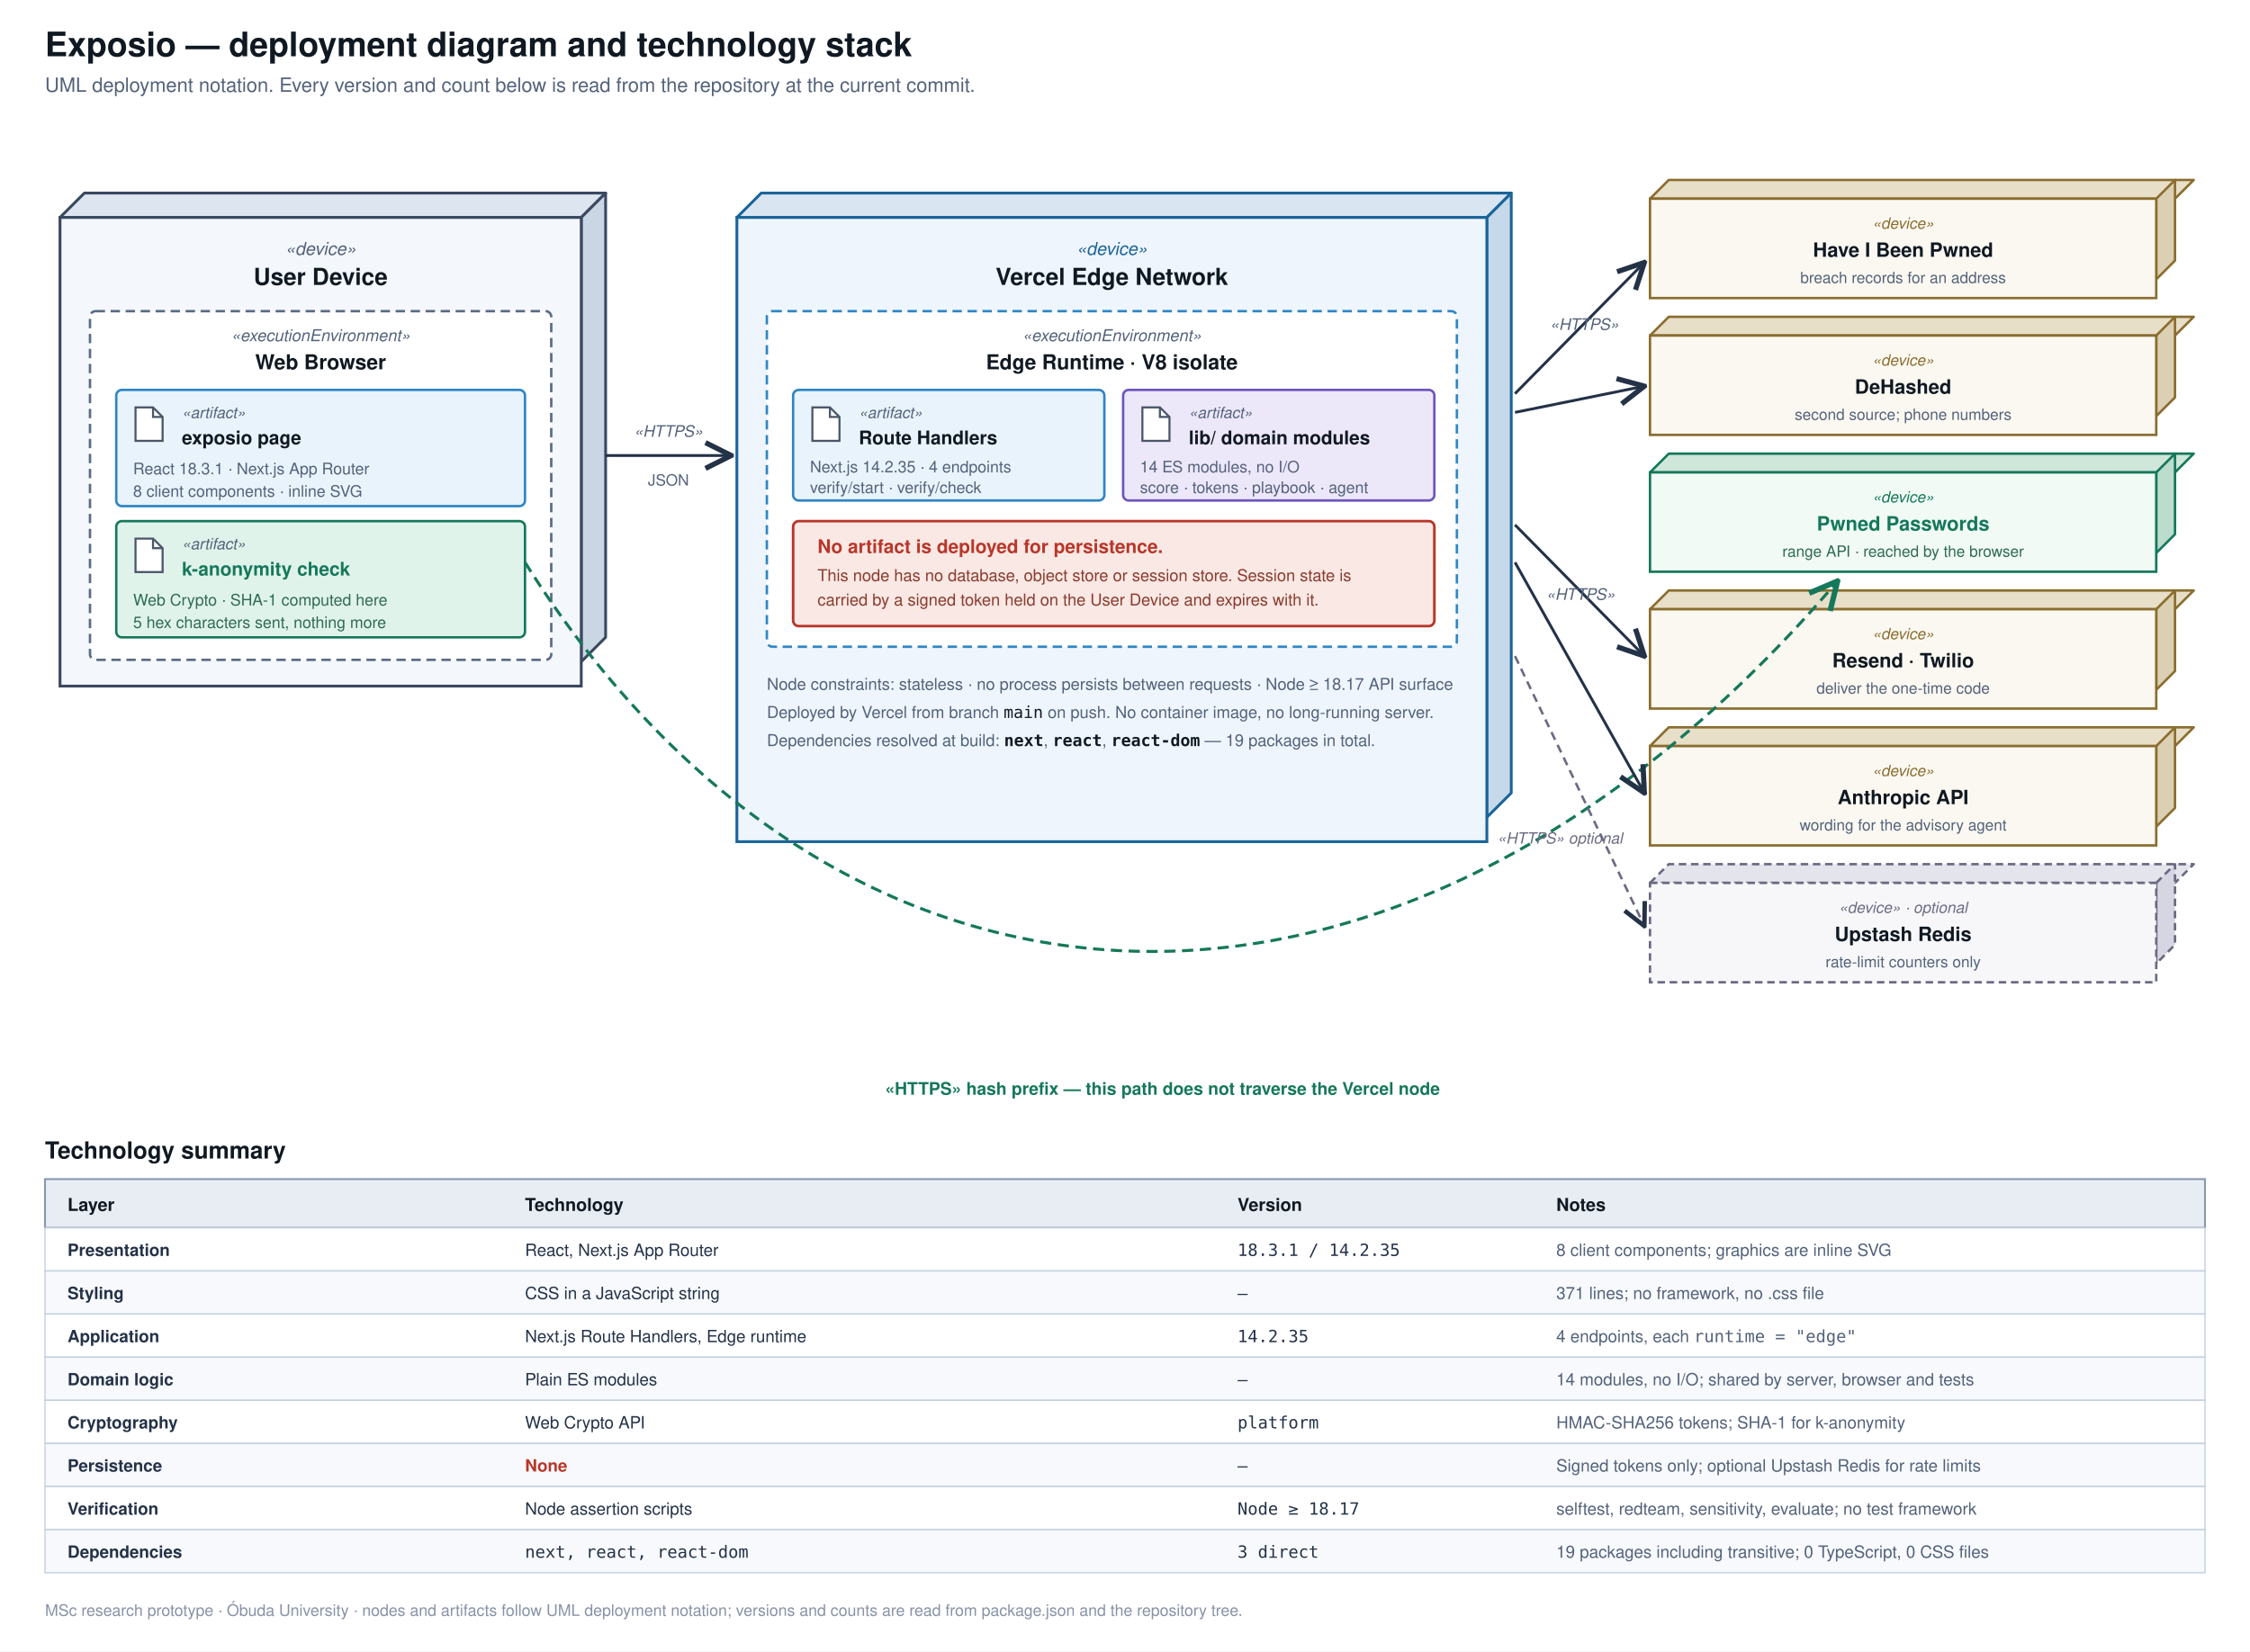
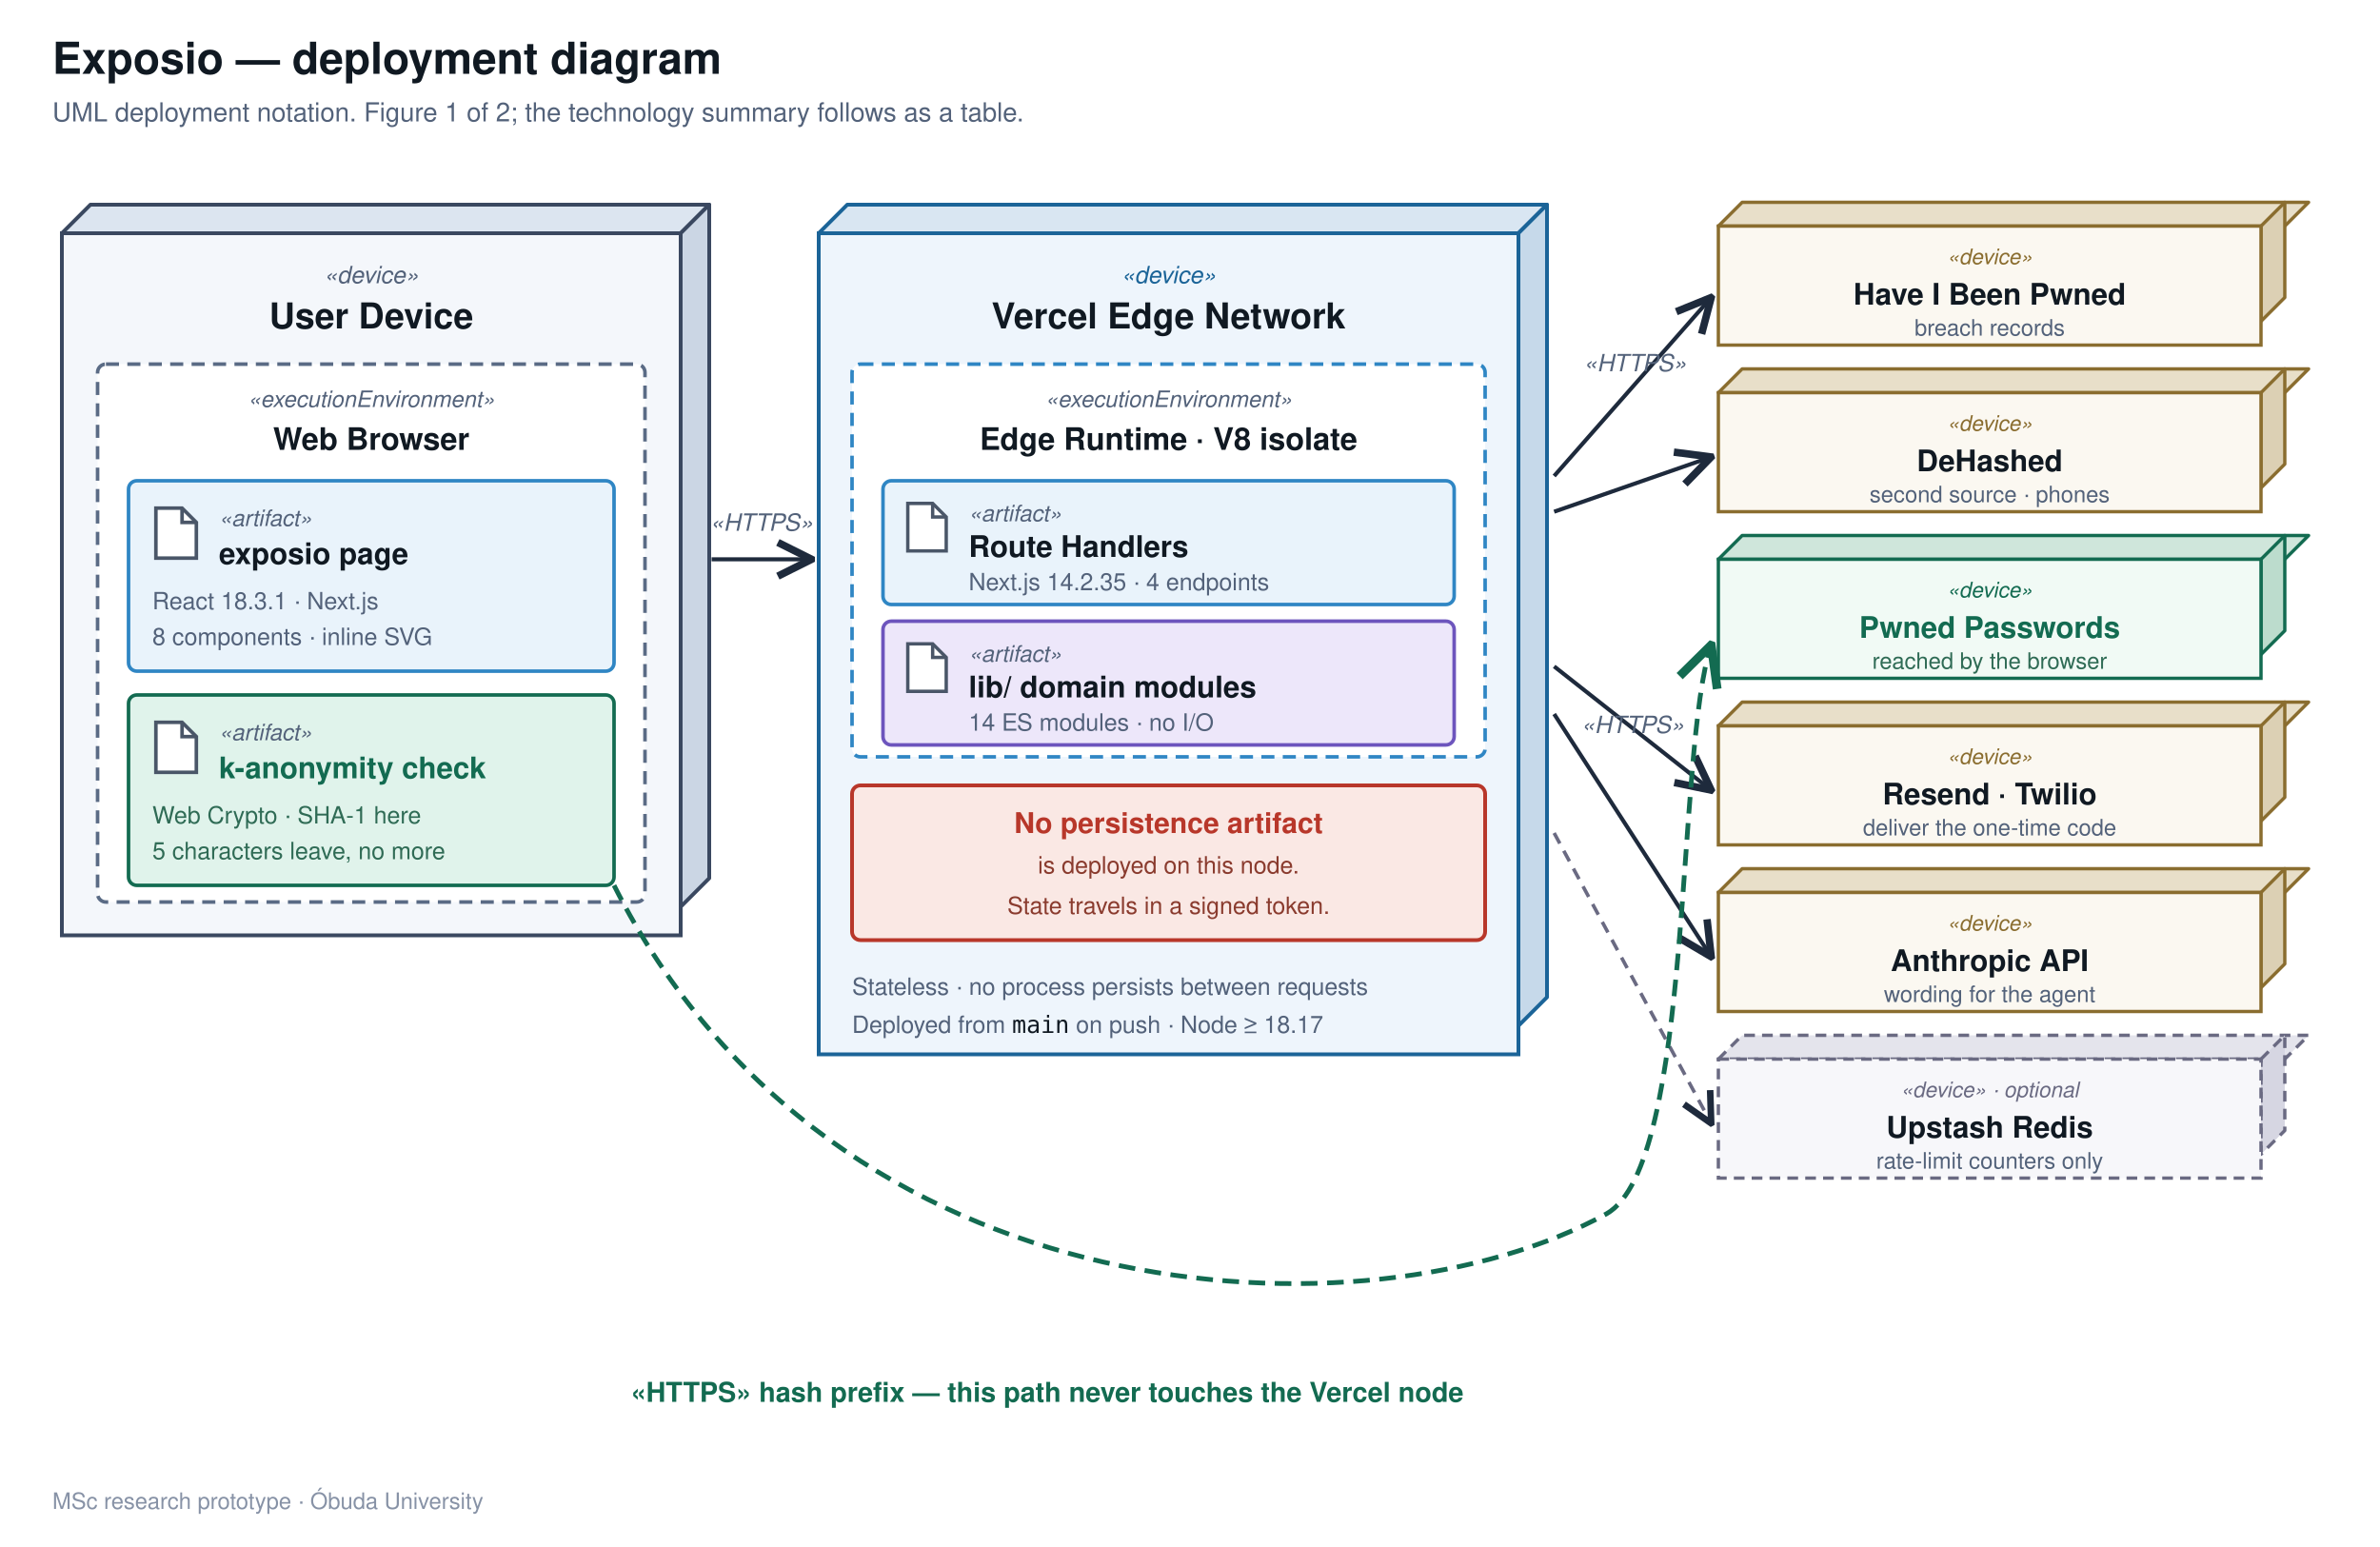
- <svg xmlns="http://www.w3.org/2000/svg" width="2400" height="1762" viewBox="0 0 2400 1762" font-family="Segoe UI, Helvetica, Arial, sans-serif">
+ <svg xmlns="http://www.w3.org/2000/svg" width="2000" height="1300" viewBox="0 0 2000 1300" font-family="Segoe UI, Helvetica, Arial, sans-serif">
  <defs>
-     <marker id="ar" viewBox="0 0 12 12" refX="11" refY="6" markerWidth="11" markerHeight="11" orient="auto">
-       <path d="M1 1 L11 6 L1 11" fill="none" stroke="#243247" stroke-width="2" />
+     <marker id="ar" viewBox="0 0 12 12" refX="11" refY="6" markerWidth="10" markerHeight="10" orient="auto">
+       <path d="M1 1 L11 6 L1 11" fill="none" stroke="#1E2A3C" stroke-width="2.2" />
    </marker>
-     <marker id="arg" viewBox="0 0 12 12" refX="11" refY="6" markerWidth="11" markerHeight="11" orient="auto">
-       <path d="M1 1 L11 6 L1 11" fill="none" stroke="#15785A" stroke-width="2" />
+     <marker id="arg" viewBox="0 0 12 12" refX="11" refY="6" markerWidth="10" markerHeight="10" orient="auto">
+       <path d="M1 1 L11 6 L1 11" fill="none" stroke="#136B51" stroke-width="2.2" />
    </marker>
    <symbol id="art" viewBox="0 0 40 48">
-       <path d="M3 3 h22 l12 12 v30 h-34 z" fill="#FFFFFF" stroke="#4A5668" stroke-width="2.6" />
-       <path d="M25 3 v12 h12" fill="none" stroke="#4A5668" stroke-width="2.6" />
+       <path d="M3 3 h22 l12 12 v30 h-34 z" fill="#FFFFFF" stroke="#4A5668" stroke-width="3" />
+       <path d="M25 3 v12 h12" fill="none" stroke="#4A5668" stroke-width="3" />
    </symbol>
  </defs>
-   <rect width="2400" height="1762" fill="#FFFFFF" />
-   <text x="48" y="60" font-size="36" font-weight="700" fill="#101922">Exposio — deployment diagram and technology stack</text>
-   <text x="48" y="98" font-size="21" fill="#53627A">UML deployment notation. Every version and count below is read from the repository at the current commit.</text>
-   <path d="M64 232 l26 -26 h556 l-26 26 z" fill="#DCE5F0" stroke="#3A4860" stroke-width="3" stroke-linejoin="round" />
-   <path d="M620 232 l26 -26 v474 l-26 26 z" fill="#CBD6E4" stroke="#3A4860" stroke-width="3" stroke-linejoin="round" />
-   <rect x="64" y="232" width="556" height="500" fill="#F4F7FB" stroke="#3A4860" stroke-width="3" />
-   <text x="342" y="272" font-size="19" font-style="italic" fill="#53627A" text-anchor="middle">«device»</text>
-   <text x="342" y="304" font-size="25" font-weight="700" fill="#101922" text-anchor="middle">User Device</text>
-   <rect x="96" y="332" width="492" height="372" rx="6" fill="#FFFFFF" stroke="#5A6B85" stroke-width="2.6" stroke-dasharray="10 6" />
-   <text x="342" y="364" font-size="17.5" font-style="italic" fill="#53627A" text-anchor="middle">«executionEnvironment»</text>
-   <text x="342" y="394" font-size="22" font-weight="700" fill="#101922" text-anchor="middle">Web Browser</text>
-   <rect x="124" y="416" width="436" height="124" rx="6" fill="#E9F3FB" stroke="#2F86C4" stroke-width="2.6" />
-   <use href="#art" x="142" y="432" width="34" height="41" />
-   <text x="194" y="446" font-size="16.5" font-style="italic" fill="#53627A">«artifact»</text>
-   <text x="194" y="474" font-size="20" font-weight="700" fill="#101922">exposio page</text>
-   <text x="142" y="506" font-size="17" fill="#53627A">React 18.3.1 · Next.js App Router</text>
-   <text x="142" y="530" font-size="17" fill="#53627A">8 client components · inline SVG</text>
-   <rect x="124" y="556" width="436" height="124" rx="6" fill="#E0F3EB" stroke="#15785A" stroke-width="2.6" />
-   <use href="#art" x="142" y="572" width="34" height="41" />
-   <text x="194" y="586" font-size="16.5" font-style="italic" fill="#53627A">«artifact»</text>
-   <text x="194" y="614" font-size="20" font-weight="700" fill="#15785A">k-anonymity check</text>
-   <text x="142" y="646" font-size="17" fill="#2F6B55">Web Crypto · SHA-1 computed here</text>
-   <text x="142" y="670" font-size="17" fill="#2F6B55">5 hex characters sent, nothing more</text>
-   <path d="M786 232 l26 -26 h800 l-26 26 z" fill="#D9E6F2" stroke="#1B6498" stroke-width="3" stroke-linejoin="round" />
-   <path d="M1586 232 l26 -26 v640 l-26 26 z" fill="#C6D9EA" stroke="#1B6498" stroke-width="3" stroke-linejoin="round" />
-   <rect x="786" y="232" width="800" height="666" fill="#EEF5FC" stroke="#1B6498" stroke-width="3" />
-   <text x="1186" y="272" font-size="19" font-style="italic" fill="#1B6498" text-anchor="middle">«device»</text>
-   <text x="1186" y="304" font-size="25" font-weight="700" fill="#101922" text-anchor="middle">Vercel Edge Network</text>
-   <rect x="818" y="332" width="736" height="358" rx="6" fill="#FFFFFF" stroke="#2F86C4" stroke-width="2.6" stroke-dasharray="10 6" />
-   <text x="1186" y="364" font-size="17.5" font-style="italic" fill="#53627A" text-anchor="middle">«executionEnvironment»</text>
-   <text x="1186" y="394" font-size="22" font-weight="700" fill="#101922" text-anchor="middle">Edge Runtime · V8 isolate</text>
-   <rect x="846" y="416" width="332" height="118" rx="6" fill="#E9F3FB" stroke="#2F86C4" stroke-width="2.6" />
-   <use href="#art" x="864" y="432" width="34" height="41" />
-   <text x="916" y="446" font-size="16.5" font-style="italic" fill="#53627A">«artifact»</text>
-   <text x="916" y="474" font-size="20" font-weight="700" fill="#101922">Route Handlers</text>
-   <text x="864" y="504" font-size="17" fill="#53627A">Next.js 14.2.35 · 4 endpoints</text>
-   <text x="864" y="526" font-size="17" fill="#53627A">verify/start · verify/check</text>
-   <rect x="1198" y="416" width="332" height="118" rx="6" fill="#EDE7FA" stroke="#6D55BD" stroke-width="2.6" />
-   <use href="#art" x="1216" y="432" width="34" height="41" />
-   <text x="1268" y="446" font-size="16.5" font-style="italic" fill="#53627A">«artifact»</text>
-   <text x="1268" y="474" font-size="20" font-weight="700" fill="#101922">lib/ domain modules</text>
-   <text x="1216" y="504" font-size="17" fill="#53627A">14 ES modules, no I/O</text>
-   <text x="1216" y="526" font-size="17" fill="#53627A">score · tokens · playbook · agent</text>
-   <rect x="846" y="556" width="684" height="112" rx="6" fill="#FAE8E4" stroke="#B8372A" stroke-width="2.8" />
-   <text x="872" y="590" font-size="20" font-weight="700" fill="#B8372A">No artifact is deployed for persistence.</text>
-   <text x="872" y="620" font-size="17.5" fill="#8A3B2E">This node has no database, object store or session store. Session state is</text>
-   <text x="872" y="646" font-size="17.5" fill="#8A3B2E">carried by a signed token held on the User Device and expires with it.</text>
-   <text x="818" y="736" font-size="17.5" fill="#53627A">Node constraints:  stateless · no process persists between requests · Node ≥ 18.17 API surface</text>
-   <text x="818" y="766" font-size="17.5" fill="#53627A">Deployed by Vercel from branch <tspan font-family="Consolas, monospace" fill="#101922">main</tspan> on push. No container image, no long-running server.</text>
-   <text x="818" y="796" font-size="17.5" fill="#53627A">Dependencies resolved at build: <tspan font-family="Consolas, monospace" font-weight="700" fill="#101922">next</tspan>, <tspan font-family="Consolas, monospace" font-weight="700" fill="#101922">react</tspan>, <tspan font-family="Consolas, monospace" font-weight="700" fill="#101922">react-dom</tspan> — 19 packages in total.</text>
+   <rect width="2000" height="1300" fill="#FFFFFF" />
+   <text x="44" y="62" font-size="37" font-weight="700" fill="#101922">Exposio — deployment diagram</text>
+   <text x="44" y="102" font-size="22" fill="#53627A">UML deployment notation. Figure 1 of 2; the technology summary follows as a table.</text>
+   <path d="M52 196 l24 -24 h520 l-24 24 z" fill="#DCE5F0" stroke="#3A4860" stroke-width="3.2" stroke-linejoin="round" />
+   <path d="M572 196 l24 -24 v566 l-24 24 z" fill="#CBD6E4" stroke="#3A4860" stroke-width="3.2" stroke-linejoin="round" />
+   <rect x="52" y="196" width="520" height="590" fill="#F4F7FB" stroke="#3A4860" stroke-width="3.2" />
+   <text x="312" y="238" font-size="20" font-style="italic" fill="#53627A" text-anchor="middle">«device»</text>
+   <text x="312" y="276" font-size="30" font-weight="700" fill="#101922" text-anchor="middle">User Device</text>
+   <rect x="82" y="306" width="460" height="452" rx="7" fill="#FFFFFF" stroke="#5A6B85" stroke-width="3" stroke-dasharray="11 7" />
+   <text x="312" y="342" font-size="19" font-style="italic" fill="#53627A" text-anchor="middle">«executionEnvironment»</text>
+   <text x="312" y="378" font-size="26" font-weight="700" fill="#101922" text-anchor="middle">Web Browser</text>
+   <rect x="108" y="404" width="408" height="160" rx="7" fill="#E9F3FB" stroke="#2F86C4" stroke-width="3" />
+   <use href="#art" x="128" y="424" width="40" height="48" />
+   <text x="184" y="442" font-size="19" font-style="italic" fill="#53627A">«artifact»</text>
+   <text x="184" y="474" font-size="25" font-weight="700" fill="#101922">exposio page</text>
+   <text x="128" y="512" font-size="20" fill="#53627A">React 18.3.1 · Next.js</text>
+   <text x="128" y="542" font-size="20" fill="#53627A">8 components · inline SVG</text>
+   <rect x="108" y="584" width="408" height="160" rx="7" fill="#E0F3EB" stroke="#136B51" stroke-width="3" />
+   <use href="#art" x="128" y="604" width="40" height="48" />
+   <text x="184" y="622" font-size="19" font-style="italic" fill="#53627A">«artifact»</text>
+   <text x="184" y="654" font-size="25" font-weight="700" fill="#136B51">k-anonymity check</text>
+   <text x="128" y="692" font-size="20" fill="#2F6B55">Web Crypto · SHA-1 here</text>
+   <text x="128" y="722" font-size="20" fill="#2F6B55">5 characters leave, no more</text>
+   <path d="M688 196 l24 -24 h588 l-24 24 z" fill="#D9E6F2" stroke="#1B6498" stroke-width="3.2" stroke-linejoin="round" />
+   <path d="M1276 196 l24 -24 v666 l-24 24 z" fill="#C6D9EA" stroke="#1B6498" stroke-width="3.2" stroke-linejoin="round" />
+   <rect x="688" y="196" width="588" height="690" fill="#EEF5FC" stroke="#1B6498" stroke-width="3.2" />
+   <text x="982" y="238" font-size="20" font-style="italic" fill="#1B6498" text-anchor="middle">«device»</text>
+   <text x="982" y="276" font-size="30" font-weight="700" fill="#101922" text-anchor="middle">Vercel Edge Network</text>
+   <rect x="716" y="306" width="532" height="330" rx="7" fill="#FFFFFF" stroke="#2F86C4" stroke-width="3" stroke-dasharray="11 7" />
+   <text x="982" y="342" font-size="19" font-style="italic" fill="#53627A" text-anchor="middle">«executionEnvironment»</text>
+   <text x="982" y="378" font-size="26" font-weight="700" fill="#101922" text-anchor="middle">Edge Runtime · V8 isolate</text>
+   <rect x="742" y="404" width="480" height="104" rx="7" fill="#E9F3FB" stroke="#2F86C4" stroke-width="3" />
+   <use href="#art" x="760" y="420" width="38" height="46" />
+   <text x="814" y="438" font-size="19" font-style="italic" fill="#53627A">«artifact»</text>
+   <text x="814" y="468" font-size="25" font-weight="700" fill="#101922">Route Handlers</text>
+   <text x="814" y="496" font-size="20" fill="#53627A">Next.js 14.2.35 · 4 endpoints</text>
+   <rect x="742" y="522" width="480" height="104" rx="7" fill="#EDE7FA" stroke="#6D55BD" stroke-width="3" />
+   <use href="#art" x="760" y="538" width="38" height="46" />
+   <text x="814" y="556" font-size="19" font-style="italic" fill="#53627A">«artifact»</text>
+   <text x="814" y="586" font-size="25" font-weight="700" fill="#101922">lib/ domain modules</text>
+   <text x="814" y="614" font-size="20" fill="#53627A">14 ES modules · no I/O</text>
+   <rect x="716" y="660" width="532" height="130" rx="7" fill="#FAE8E4" stroke="#B8372A" stroke-width="3.2" />
+   <text x="982" y="700" font-size="24" font-weight="700" fill="#B8372A" text-anchor="middle">No persistence artifact</text>
+   <text x="982" y="734" font-size="20" fill="#8A3B2E" text-anchor="middle">is deployed on this node.</text>
+   <text x="982" y="768" font-size="20" fill="#8A3B2E" text-anchor="middle">State travels in a signed token.</text>
+   <text x="716" y="836" font-size="20" fill="#53627A">Stateless · no process persists between requests</text>
+   <text x="716" y="868" font-size="20" fill="#53627A">Deployed from <tspan font-family="Consolas, monospace" fill="#101922">main</tspan> on push · Node ≥ 18.17</text>
  <g>
-     <path d="M1760 212 l20 -20 h560 l-20 20 z" fill="#E8DFC9" stroke="#8A6D2F" stroke-width="2.6" stroke-linejoin="round" />
-     <path d="M2300 212 l20 -20 v86 l-20 20 z" fill="#DCD0B4" stroke="#8A6D2F" stroke-width="2.6" stroke-linejoin="round" />
-     <rect x="1760" y="212" width="540" height="106" fill="#FBF8F1" stroke="#8A6D2F" stroke-width="2.6" />
-     <text x="2030" y="244" font-size="16.5" font-style="italic" fill="#8A6D2F" text-anchor="middle">«device»</text>
-     <text x="2030" y="274" font-size="21" font-weight="700" fill="#101922" text-anchor="middle">Have I Been Pwned</text>
-     <text x="2030" y="302" font-size="16.5" fill="#53627A" text-anchor="middle">breach records for an address</text>
+     <path d="M1444 190 l20 -20 h476 l-20 20 z" fill="#E8DFC9" stroke="#8A6D2F" stroke-width="2.8" stroke-linejoin="round" />
+     <path d="M1900 190 l20 -20 v80 l-20 20 z" fill="#DCD0B4" stroke="#8A6D2F" stroke-width="2.8" stroke-linejoin="round" />
+     <rect x="1444" y="190" width="456" height="100" fill="#FBF8F1" stroke="#8A6D2F" stroke-width="2.8" />
+     <text x="1672" y="222" font-size="18" font-style="italic" fill="#8A6D2F" text-anchor="middle">«device»</text>
+     <text x="1672" y="256" font-size="25" font-weight="700" fill="#101922" text-anchor="middle">Have I Been Pwned</text>
+     <text x="1672" y="282" font-size="19" fill="#53627A" text-anchor="middle">breach records</text>
  </g>
  <g>
-     <path d="M1760 358 l20 -20 h560 l-20 20 z" fill="#E8DFC9" stroke="#8A6D2F" stroke-width="2.6" stroke-linejoin="round" />
-     <path d="M2300 358 l20 -20 v86 l-20 20 z" fill="#DCD0B4" stroke="#8A6D2F" stroke-width="2.6" stroke-linejoin="round" />
-     <rect x="1760" y="358" width="540" height="106" fill="#FBF8F1" stroke="#8A6D2F" stroke-width="2.6" />
-     <text x="2030" y="390" font-size="16.5" font-style="italic" fill="#8A6D2F" text-anchor="middle">«device»</text>
-     <text x="2030" y="420" font-size="21" font-weight="700" fill="#101922" text-anchor="middle">DeHashed</text>
-     <text x="2030" y="448" font-size="16.5" fill="#53627A" text-anchor="middle">second source; phone numbers</text>
+     <path d="M1444 330 l20 -20 h476 l-20 20 z" fill="#E8DFC9" stroke="#8A6D2F" stroke-width="2.8" stroke-linejoin="round" />
+     <path d="M1900 330 l20 -20 v80 l-20 20 z" fill="#DCD0B4" stroke="#8A6D2F" stroke-width="2.8" stroke-linejoin="round" />
+     <rect x="1444" y="330" width="456" height="100" fill="#FBF8F1" stroke="#8A6D2F" stroke-width="2.8" />
+     <text x="1672" y="362" font-size="18" font-style="italic" fill="#8A6D2F" text-anchor="middle">«device»</text>
+     <text x="1672" y="396" font-size="25" font-weight="700" fill="#101922" text-anchor="middle">DeHashed</text>
+     <text x="1672" y="422" font-size="19" fill="#53627A" text-anchor="middle">second source · phones</text>
  </g>
  <g>
-     <path d="M1760 504 l20 -20 h560 l-20 20 z" fill="#CFE6DB" stroke="#15785A" stroke-width="2.6" stroke-linejoin="round" />
-     <path d="M2300 504 l20 -20 v86 l-20 20 z" fill="#BCDCCD" stroke="#15785A" stroke-width="2.6" stroke-linejoin="round" />
-     <rect x="1760" y="504" width="540" height="106" fill="#F1FAF5" stroke="#15785A" stroke-width="2.6" />
-     <text x="2030" y="536" font-size="16.5" font-style="italic" fill="#15785A" text-anchor="middle">«device»</text>
-     <text x="2030" y="566" font-size="21" font-weight="700" fill="#15785A" text-anchor="middle">Pwned Passwords</text>
-     <text x="2030" y="594" font-size="16.5" fill="#2F6B55" text-anchor="middle">range API · reached by the browser</text>
+     <path d="M1444 470 l20 -20 h476 l-20 20 z" fill="#CFE6DB" stroke="#136B51" stroke-width="2.8" stroke-linejoin="round" />
+     <path d="M1900 470 l20 -20 v80 l-20 20 z" fill="#BCDCCD" stroke="#136B51" stroke-width="2.8" stroke-linejoin="round" />
+     <rect x="1444" y="470" width="456" height="100" fill="#F1FAF5" stroke="#136B51" stroke-width="2.8" />
+     <text x="1672" y="502" font-size="18" font-style="italic" fill="#136B51" text-anchor="middle">«device»</text>
+     <text x="1672" y="536" font-size="25" font-weight="700" fill="#136B51" text-anchor="middle">Pwned Passwords</text>
+     <text x="1672" y="562" font-size="19" fill="#2F6B55" text-anchor="middle">reached by the browser</text>
  </g>
  <g>
-     <path d="M1760 650 l20 -20 h560 l-20 20 z" fill="#E8DFC9" stroke="#8A6D2F" stroke-width="2.6" stroke-linejoin="round" />
-     <path d="M2300 650 l20 -20 v86 l-20 20 z" fill="#DCD0B4" stroke="#8A6D2F" stroke-width="2.6" stroke-linejoin="round" />
-     <rect x="1760" y="650" width="540" height="106" fill="#FBF8F1" stroke="#8A6D2F" stroke-width="2.6" />
-     <text x="2030" y="682" font-size="16.5" font-style="italic" fill="#8A6D2F" text-anchor="middle">«device»</text>
-     <text x="2030" y="712" font-size="21" font-weight="700" fill="#101922" text-anchor="middle">Resend · Twilio</text>
-     <text x="2030" y="740" font-size="16.5" fill="#53627A" text-anchor="middle">deliver the one-time code</text>
+     <path d="M1444 610 l20 -20 h476 l-20 20 z" fill="#E8DFC9" stroke="#8A6D2F" stroke-width="2.8" stroke-linejoin="round" />
+     <path d="M1900 610 l20 -20 v80 l-20 20 z" fill="#DCD0B4" stroke="#8A6D2F" stroke-width="2.8" stroke-linejoin="round" />
+     <rect x="1444" y="610" width="456" height="100" fill="#FBF8F1" stroke="#8A6D2F" stroke-width="2.8" />
+     <text x="1672" y="642" font-size="18" font-style="italic" fill="#8A6D2F" text-anchor="middle">«device»</text>
+     <text x="1672" y="676" font-size="25" font-weight="700" fill="#101922" text-anchor="middle">Resend · Twilio</text>
+     <text x="1672" y="702" font-size="19" fill="#53627A" text-anchor="middle">deliver the one-time code</text>
  </g>
  <g>
-     <path d="M1760 796 l20 -20 h560 l-20 20 z" fill="#E8DFC9" stroke="#8A6D2F" stroke-width="2.6" stroke-linejoin="round" />
-     <path d="M2300 796 l20 -20 v86 l-20 20 z" fill="#DCD0B4" stroke="#8A6D2F" stroke-width="2.6" stroke-linejoin="round" />
-     <rect x="1760" y="796" width="540" height="106" fill="#FBF8F1" stroke="#8A6D2F" stroke-width="2.6" />
-     <text x="2030" y="828" font-size="16.5" font-style="italic" fill="#8A6D2F" text-anchor="middle">«device»</text>
-     <text x="2030" y="858" font-size="21" font-weight="700" fill="#101922" text-anchor="middle">Anthropic API</text>
-     <text x="2030" y="886" font-size="16.5" fill="#53627A" text-anchor="middle">wording for the advisory agent</text>
+     <path d="M1444 750 l20 -20 h476 l-20 20 z" fill="#E8DFC9" stroke="#8A6D2F" stroke-width="2.8" stroke-linejoin="round" />
+     <path d="M1900 750 l20 -20 v80 l-20 20 z" fill="#DCD0B4" stroke="#8A6D2F" stroke-width="2.8" stroke-linejoin="round" />
+     <rect x="1444" y="750" width="456" height="100" fill="#FBF8F1" stroke="#8A6D2F" stroke-width="2.8" />
+     <text x="1672" y="782" font-size="18" font-style="italic" fill="#8A6D2F" text-anchor="middle">«device»</text>
+     <text x="1672" y="816" font-size="25" font-weight="700" fill="#101922" text-anchor="middle">Anthropic API</text>
+     <text x="1672" y="842" font-size="19" fill="#53627A" text-anchor="middle">wording for the agent</text>
  </g>
  <g>
-     <path d="M1760 942 l20 -20 h560 l-20 20 z" fill="#E4E4EC" stroke="#6A6A82" stroke-width="2.6" stroke-linejoin="round" stroke-dasharray="8 5" />
-     <path d="M2300 942 l20 -20 v86 l-20 20 z" fill="#D6D6E2" stroke="#6A6A82" stroke-width="2.6" stroke-linejoin="round" stroke-dasharray="8 5" />
-     <rect x="1760" y="942" width="540" height="106" fill="#F7F7FA" stroke="#6A6A82" stroke-width="2.6" stroke-dasharray="8 5" />
-     <text x="2030" y="974" font-size="16.5" font-style="italic" fill="#6A6A82" text-anchor="middle">«device» · optional</text>
-     <text x="2030" y="1004" font-size="21" font-weight="700" fill="#101922" text-anchor="middle">Upstash Redis</text>
-     <text x="2030" y="1032" font-size="16.5" fill="#53627A" text-anchor="middle">rate-limit counters only</text>
+     <path d="M1444 890 l20 -20 h476 l-20 20 z" fill="#E4E4EC" stroke="#6A6A82" stroke-width="2.8" stroke-linejoin="round" stroke-dasharray="9 6" />
+     <path d="M1900 890 l20 -20 v80 l-20 20 z" fill="#D6D6E2" stroke="#6A6A82" stroke-width="2.8" stroke-linejoin="round" stroke-dasharray="9 6" />
+     <rect x="1444" y="890" width="456" height="100" fill="#F7F7FA" stroke="#6A6A82" stroke-width="2.8" stroke-dasharray="9 6" />
+     <text x="1672" y="922" font-size="18" font-style="italic" fill="#6A6A82" text-anchor="middle">«device» · optional</text>
+     <text x="1672" y="956" font-size="25" font-weight="700" fill="#101922" text-anchor="middle">Upstash Redis</text>
+     <text x="1672" y="982" font-size="19" fill="#53627A" text-anchor="middle">rate-limit counters only</text>
  </g>
-   <path d="M646 486 L780 486" stroke="#243247" stroke-width="3" fill="none" marker-end="url(#ar)" />
-   <text x="713" y="466" font-size="17" font-style="italic" fill="#53627A" text-anchor="middle">«HTTPS»</text>
-   <text x="713" y="518" font-size="16.5" fill="#53627A" text-anchor="middle">JSON</text>
-   <path d="M560 600 C 900 1140, 1500 1160, 1960 620" stroke="#15785A" stroke-width="3.2" fill="none" stroke-dasharray="12 7" marker-end="url(#arg)" />
-   <text x="1240" y="1168" font-size="18.5" font-weight="700" fill="#15785A" text-anchor="middle">«HTTPS» hash prefix — this path does not traverse the Vercel node</text>
-   <path d="M1616 420 L1754 280" stroke="#243247" stroke-width="3" fill="none" marker-end="url(#ar)" />
-   <path d="M1616 440 L1754 412" stroke="#243247" stroke-width="3" fill="none" marker-end="url(#ar)" />
-   <path d="M1616 560 L1754 700" stroke="#243247" stroke-width="3" fill="none" marker-end="url(#ar)" />
-   <path d="M1616 600 L1754 846" stroke="#243247" stroke-width="3" fill="none" marker-end="url(#ar)" />
-   <path d="M1616 700 L1754 988" stroke="#6A6A82" stroke-width="2.6" fill="none" stroke-dasharray="9 6" marker-end="url(#ar)" />
-   <text x="1690" y="352" font-size="17" font-style="italic" fill="#53627A" text-anchor="middle">«HTTPS»</text>
-   <text x="1686" y="640" font-size="17" font-style="italic" fill="#53627A" text-anchor="middle">«HTTPS»</text>
-   <text x="1664" y="900" font-size="16.5" font-style="italic" fill="#6A6A82" text-anchor="middle">«HTTPS» optional</text>
-   <text x="48" y="1236" font-size="25" font-weight="700" fill="#101922">Technology summary</text>
-   <rect x="48" y="1258" width="2304" height="52" fill="#E8EDF4" stroke="#8798AE" stroke-width="2" />
-   <text x="72" y="1292" font-size="19" font-weight="700" fill="#101922">Layer</text>
-   <text x="560" y="1292" font-size="19" font-weight="700" fill="#101922">Technology</text>
-   <text x="1320" y="1292" font-size="19" font-weight="700" fill="#101922">Version</text>
-   <text x="1660" y="1292" font-size="19" font-weight="700" fill="#101922">Notes</text>
-   <g font-size="18" fill="#243247">
-     <rect x="48" y="1310" width="2304" height="46" fill="#FFFFFF" stroke="#C3D0DF" stroke-width="1.4" />
-     <text x="72" y="1340" font-weight="650">Presentation</text>
-     <text x="560" y="1340">React, Next.js App Router</text>
-     <text x="1320" y="1340" font-family="Consolas, monospace">18.3.1 / 14.2.35</text>
-     <text x="1660" y="1340" fill="#53627A">8 client components; graphics are inline SVG</text>
-     <rect x="48" y="1356" width="2304" height="46" fill="#F7F9FC" stroke="#C3D0DF" stroke-width="1.4" />
-     <text x="72" y="1386" font-weight="650">Styling</text>
-     <text x="560" y="1386">CSS in a JavaScript string</text>
-     <text x="1320" y="1386" font-family="Consolas, monospace">—</text>
-     <text x="1660" y="1386" fill="#53627A">371 lines; no framework, no .css file</text>
-     <rect x="48" y="1402" width="2304" height="46" fill="#FFFFFF" stroke="#C3D0DF" stroke-width="1.4" />
-     <text x="72" y="1432" font-weight="650">Application</text>
-     <text x="560" y="1432">Next.js Route Handlers, Edge runtime</text>
-     <text x="1320" y="1432" font-family="Consolas, monospace">14.2.35</text>
-     <text x="1660" y="1432" fill="#53627A">4 endpoints, each <tspan font-family="Consolas, monospace">runtime = "edge"</tspan>
-     </text>
-     <rect x="48" y="1448" width="2304" height="46" fill="#F7F9FC" stroke="#C3D0DF" stroke-width="1.4" />
-     <text x="72" y="1478" font-weight="650">Domain logic</text>
-     <text x="560" y="1478">Plain ES modules</text>
-     <text x="1320" y="1478" font-family="Consolas, monospace">—</text>
-     <text x="1660" y="1478" fill="#53627A">14 modules, no I/O; shared by server, browser and tests</text>
-     <rect x="48" y="1494" width="2304" height="46" fill="#FFFFFF" stroke="#C3D0DF" stroke-width="1.4" />
-     <text x="72" y="1524" font-weight="650">Cryptography</text>
-     <text x="560" y="1524">Web Crypto API</text>
-     <text x="1320" y="1524" font-family="Consolas, monospace">platform</text>
-     <text x="1660" y="1524" fill="#53627A">HMAC-SHA256 tokens; SHA-1 for k-anonymity</text>
-     <rect x="48" y="1540" width="2304" height="46" fill="#F7F9FC" stroke="#C3D0DF" stroke-width="1.4" />
-     <text x="72" y="1570" font-weight="650">Persistence</text>
-     <text x="560" y="1570" font-weight="650" fill="#B8372A">None</text>
-     <text x="1320" y="1570" font-family="Consolas, monospace">—</text>
-     <text x="1660" y="1570" fill="#53627A">Signed tokens only; optional Upstash Redis for rate limits</text>
-     <rect x="48" y="1586" width="2304" height="46" fill="#FFFFFF" stroke="#C3D0DF" stroke-width="1.4" />
-     <text x="72" y="1616" font-weight="650">Verification</text>
-     <text x="560" y="1616">Node assertion scripts</text>
-     <text x="1320" y="1616" font-family="Consolas, monospace">Node ≥ 18.17</text>
-     <text x="1660" y="1616" fill="#53627A">selftest, redteam, sensitivity, evaluate; no test framework</text>
-     <rect x="48" y="1632" width="2304" height="46" fill="#F7F9FC" stroke="#C3D0DF" stroke-width="1.4" />
-     <text x="72" y="1662" font-weight="650">Dependencies</text>
-     <text x="560" y="1662" font-family="Consolas, monospace">next, react, react-dom</text>
-     <text x="1320" y="1662" font-family="Consolas, monospace">3 direct</text>
-     <text x="1660" y="1662" fill="#53627A">19 packages including transitive; 0 TypeScript, 0 CSS files</text>
-   </g>
-   <text x="48" y="1724" font-size="17" fill="#8792A6">MSc research prototype · Óbuda University · nodes and artifacts follow UML deployment notation; versions and counts are read from package.json and the repository tree.</text>
+   <path d="M598 470 L682 470" stroke="#1E2A3C" stroke-width="3.4" fill="none" marker-end="url(#ar)" />
+   <text x="640" y="446" font-size="20" font-style="italic" fill="#53627A" text-anchor="middle">«HTTPS»</text>
+   <path d="M1306 400 L1438 250" stroke="#1E2A3C" stroke-width="3.4" fill="none" marker-end="url(#ar)" />
+   <path d="M1306 430 L1438 384" stroke="#1E2A3C" stroke-width="3.4" fill="none" marker-end="url(#ar)" />
+   <path d="M1306 560 L1438 664" stroke="#1E2A3C" stroke-width="3.4" fill="none" marker-end="url(#ar)" />
+   <path d="M1306 600 L1438 804" stroke="#1E2A3C" stroke-width="3.4" fill="none" marker-end="url(#ar)" />
+   <path d="M1306 700 L1438 944" stroke="#6A6A82" stroke-width="3" fill="none" stroke-dasharray="10 7" marker-end="url(#ar)" />
+   <text x="1374" y="312" font-size="20" font-style="italic" fill="#53627A" text-anchor="middle">«HTTPS»</text>
+   <text x="1372" y="616" font-size="20" font-style="italic" fill="#53627A" text-anchor="middle">«HTTPS»</text>
+   <path d="M516 744 C 700 1110, 1150 1130, 1350 1020 C 1424 978, 1408 630, 1438 542" stroke="#136B51" stroke-width="4" fill="none" stroke-dasharray="14 8" marker-end="url(#arg)" />
+   <text x="880" y="1178" font-size="23" font-weight="700" fill="#136B51" text-anchor="middle">«HTTPS» hash prefix — this path never touches the Vercel node</text>
+   <text x="44" y="1268" font-size="19" fill="#8792A6">MSc research prototype · Óbuda University</text>
</svg>
